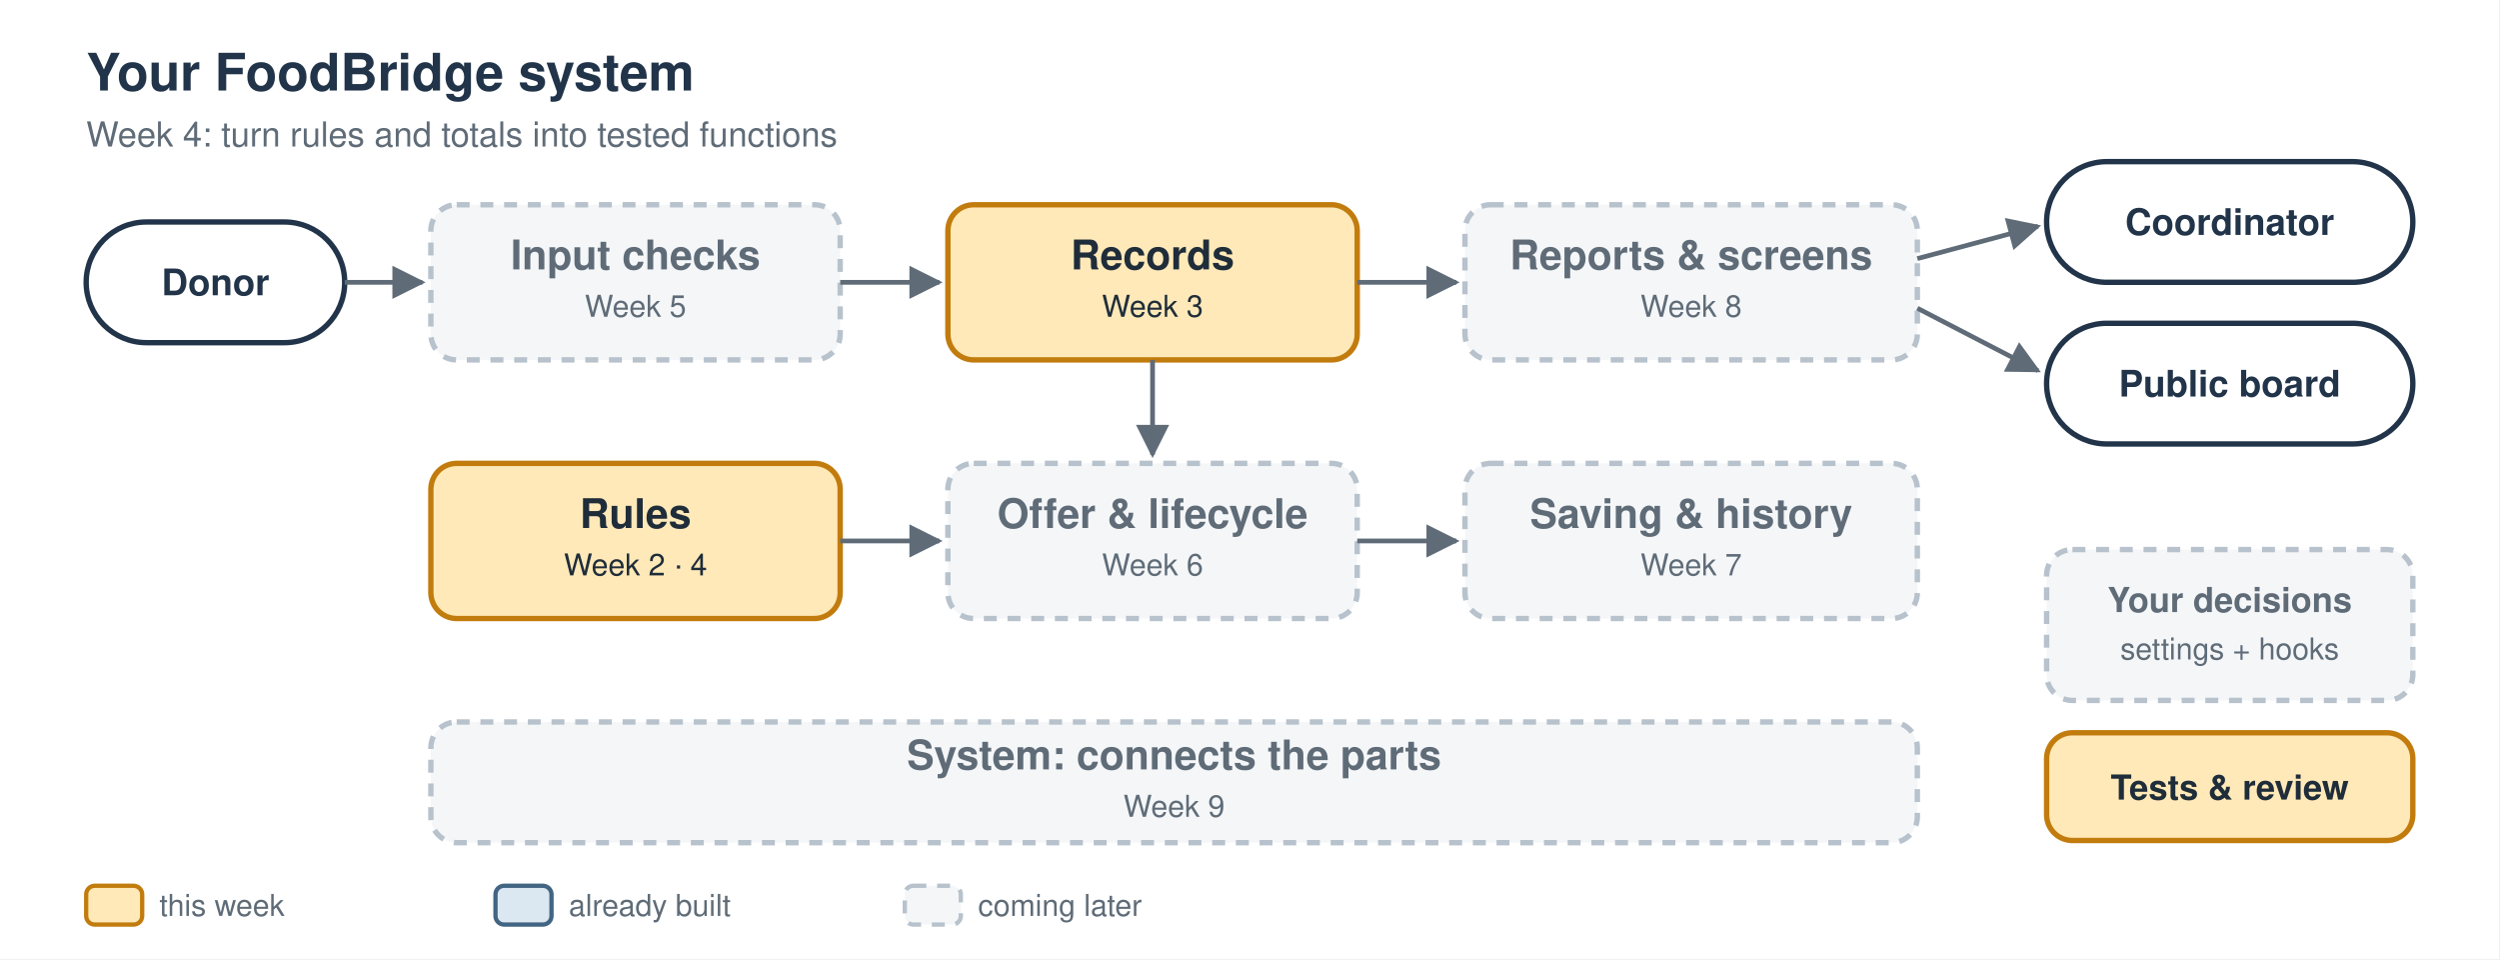
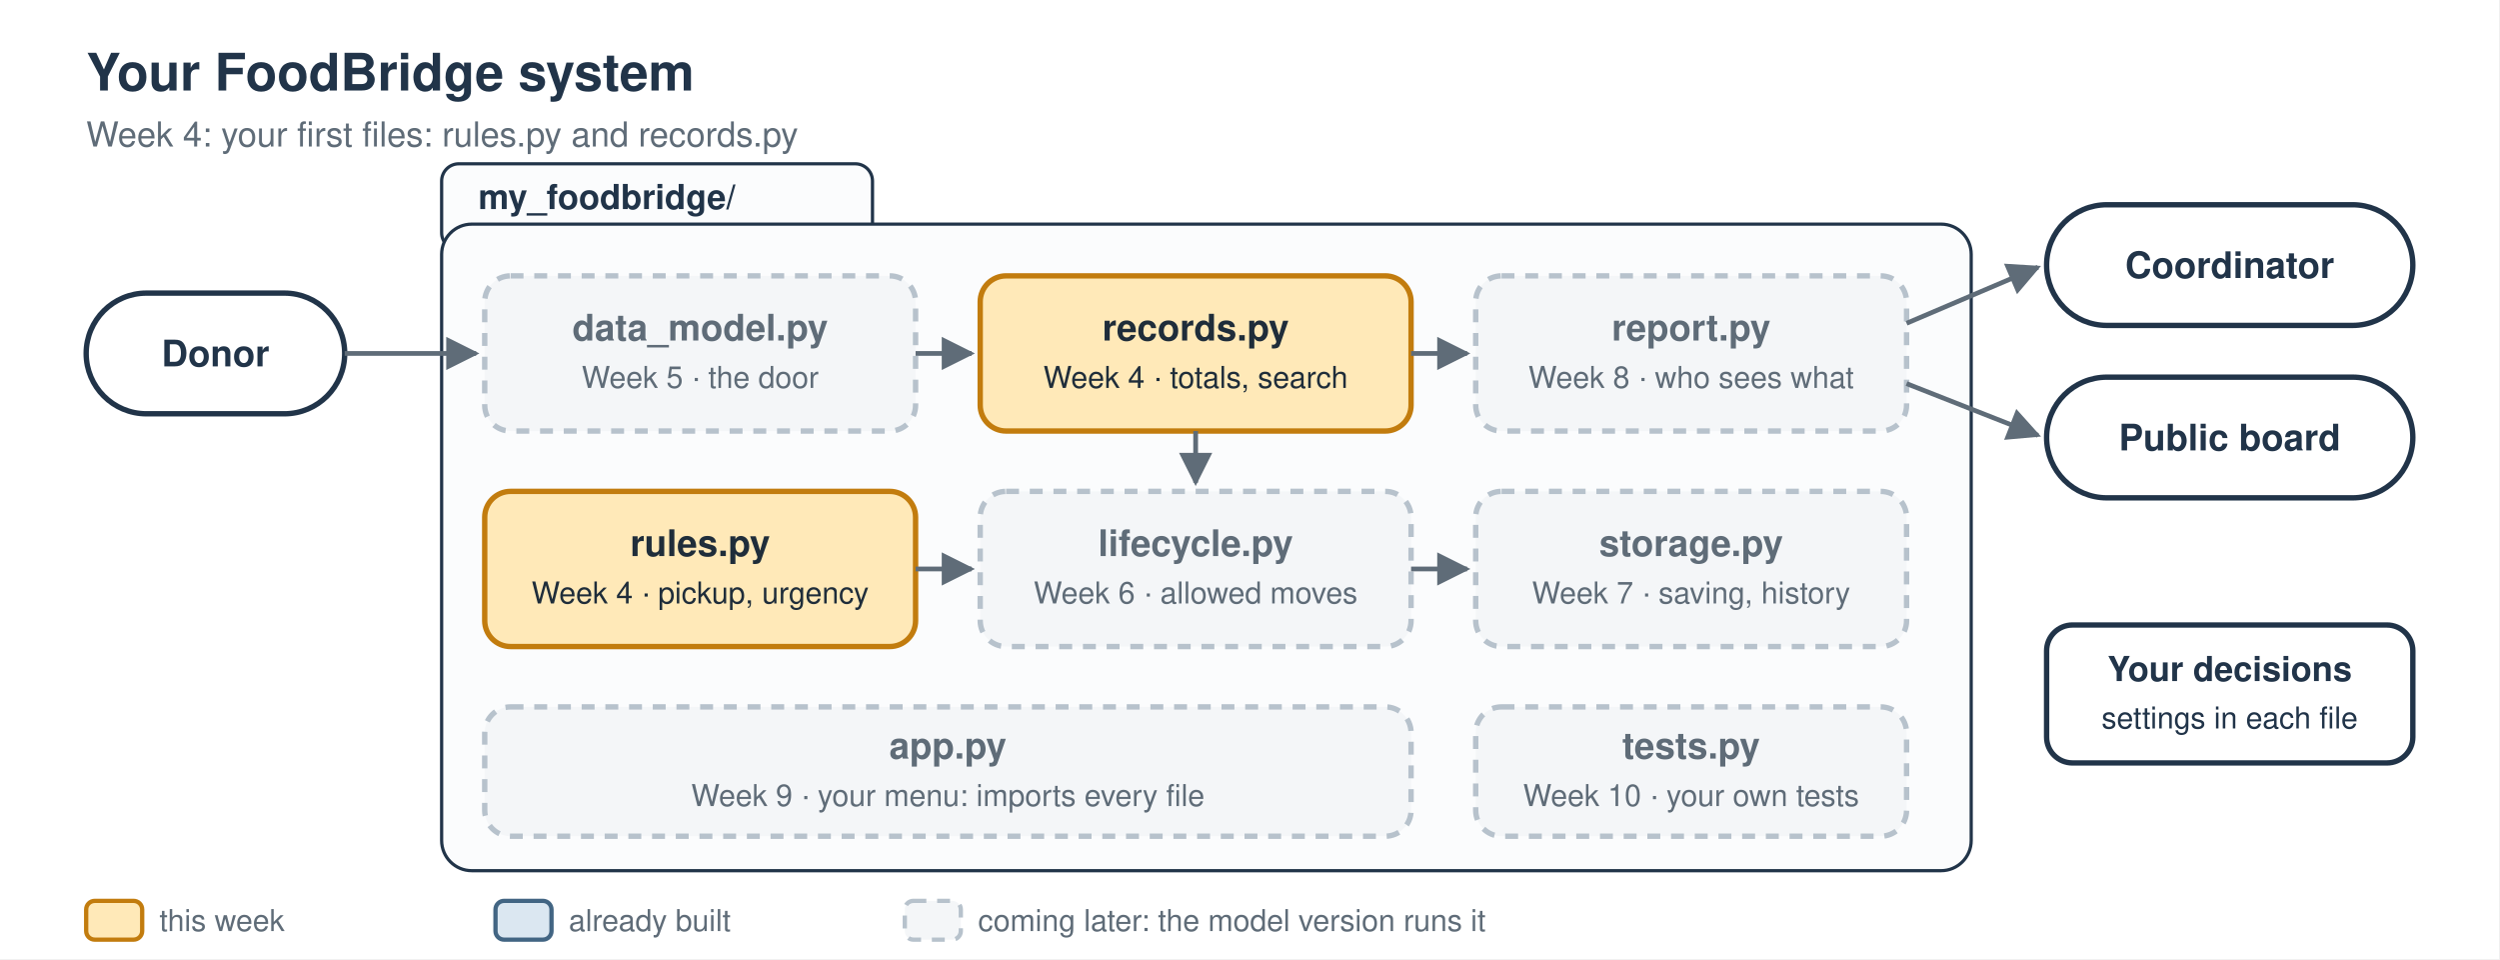
<svg xmlns="http://www.w3.org/2000/svg" width="1160" height="445" viewBox="0 0 1160 445" role="img" font-family="system-ui, -apple-system, 'Segoe UI', Helvetica, Arial, sans-serif">
  <rect width="1160" height="445" fill="#ffffff" />
  <defs>
    <marker id="arrow" viewBox="0 0 10 10" refX="9" refY="5" markerWidth="7" markerHeight="7" orient="auto-start-reverse">
      <path d="M0,0 L10,5 L0,10 z" fill="#5f6c78" />
    </marker>
  </defs>
  <text x="40" y="42" font-size="24" font-weight="700" fill="#213449" text-anchor="start">Your FoodBridge system</text>
-   <text x="40" y="68" font-size="16" font-weight="400" fill="#5f6c78" text-anchor="start">Week 4: turn rules and totals into tested functions</text>
-   <rect x="200" y="95" width="190" height="72" rx="12" fill="#f4f6f8" stroke="#b7c2cc" stroke-width="2.5" stroke-dasharray="6 5" />
-   <text x="295.0" y="125.0" text-anchor="middle" font-size="19" font-weight="700" fill="#5f6c78">Input checks</text>
-   <text x="295.0" y="147.0" text-anchor="middle" font-size="14" fill="#5f6c78">Week 5</text>
-   <rect x="440" y="95" width="190" height="72" rx="12" fill="#ffe9b8" stroke="#c27c0e" stroke-width="2.5" />
-   <text x="535.0" y="125.0" text-anchor="middle" font-size="19" font-weight="700" fill="#1f2d3a">Records</text>
-   <text x="535.0" y="147.0" text-anchor="middle" font-size="14" fill="#1f2d3a">Week 3</text>
-   <rect x="680" y="95" width="210" height="72" rx="12" fill="#f4f6f8" stroke="#b7c2cc" stroke-width="2.5" stroke-dasharray="6 5" />
-   <text x="785.0" y="125.0" text-anchor="middle" font-size="19" font-weight="700" fill="#5f6c78">Reports &amp; screens</text>
-   <text x="785.0" y="147.0" text-anchor="middle" font-size="14" fill="#5f6c78">Week 8</text>
-   <rect x="200" y="215" width="190" height="72" rx="12" fill="#ffe9b8" stroke="#c27c0e" stroke-width="2.5" />
-   <text x="295.0" y="245.0" text-anchor="middle" font-size="19" font-weight="700" fill="#1f2d3a">Rules</text>
-   <text x="295.0" y="267.0" text-anchor="middle" font-size="14" fill="#1f2d3a">Week 2 · 4</text>
-   <rect x="440" y="215" width="190" height="72" rx="12" fill="#f4f6f8" stroke="#b7c2cc" stroke-width="2.5" stroke-dasharray="6 5" />
-   <text x="535.0" y="245.0" text-anchor="middle" font-size="19" font-weight="700" fill="#5f6c78">Offer &amp; lifecycle</text>
-   <text x="535.0" y="267.0" text-anchor="middle" font-size="14" fill="#5f6c78">Week 6</text>
-   <rect x="680" y="215" width="210" height="72" rx="12" fill="#f4f6f8" stroke="#b7c2cc" stroke-width="2.5" stroke-dasharray="6 5" />
-   <text x="785.0" y="245.0" text-anchor="middle" font-size="19" font-weight="700" fill="#5f6c78">Saving &amp; history</text>
-   <text x="785.0" y="267.0" text-anchor="middle" font-size="14" fill="#5f6c78">Week 7</text>
-   <rect x="200" y="335" width="690" height="56" rx="12" fill="#f4f6f8" stroke="#b7c2cc" stroke-width="2.5" stroke-dasharray="6 5" />
-   <text x="545.0" y="357.0" text-anchor="middle" font-size="19" font-weight="700" fill="#5f6c78">System: connects the parts</text>
-   <text x="545.0" y="379.0" text-anchor="middle" font-size="14" fill="#5f6c78">Week 9</text>
-   <rect x="40" y="103" width="120" height="56" rx="28" fill="#ffffff" stroke="#213449" stroke-width="2.5" />
-   <text x="100.0" y="137.0" text-anchor="middle" font-size="17" font-weight="700" fill="#213449">Donor</text>
-   <rect x="950" y="75" width="170" height="56" rx="28" fill="#ffffff" stroke="#213449" stroke-width="2.5" />
-   <text x="1035.0" y="109.0" text-anchor="middle" font-size="17" font-weight="700" fill="#213449">Coordinator</text>
-   <rect x="950" y="150" width="170" height="56" rx="28" fill="#ffffff" stroke="#213449" stroke-width="2.5" />
-   <text x="1035.0" y="184.0" text-anchor="middle" font-size="17" font-weight="700" fill="#213449">Public board</text>
-   <line x1="160" y1="131" x2="196" y2="131" stroke="#5f6c78" stroke-width="2.2" marker-end="url(#arrow)" />
-   <line x1="390" y1="131" x2="436" y2="131" stroke="#5f6c78" stroke-width="2.2" marker-end="url(#arrow)" />
-   <line x1="630" y1="131" x2="676" y2="131" stroke="#5f6c78" stroke-width="2.2" marker-end="url(#arrow)" />
-   <line x1="890" y1="120" x2="946" y2="105" stroke="#5f6c78" stroke-width="2.2" marker-end="url(#arrow)" />
-   <line x1="890" y1="143" x2="946" y2="172" stroke="#5f6c78" stroke-width="2.2" marker-end="url(#arrow)" />
-   <line x1="535" y1="167" x2="535" y2="211" stroke="#5f6c78" stroke-width="2.2" marker-end="url(#arrow)" />
-   <line x1="390" y1="251" x2="436" y2="251" stroke="#5f6c78" stroke-width="2.2" marker-end="url(#arrow)" />
-   <line x1="630" y1="251" x2="676" y2="251" stroke="#5f6c78" stroke-width="2.2" marker-end="url(#arrow)" />
-   <rect x="950" y="255" width="170" height="70" rx="12" fill="#f4f6f8" stroke="#b7c2cc" stroke-width="2.5" stroke-dasharray="6 5" />
-   <text x="1035.0" y="284.0" text-anchor="middle" font-size="16" font-weight="700" fill="#5f6c78">Your decisions</text>
-   <text x="1035.0" y="306.0" text-anchor="middle" font-size="14" fill="#5f6c78">settings + hooks</text>
-   <rect x="950" y="340" width="170" height="50" rx="12" fill="#ffe9b8" stroke="#c27c0e" stroke-width="2.5" />
-   <text x="1035.0" y="371.0" text-anchor="middle" font-size="16" font-weight="700" fill="#1f2d3a">Tests &amp; review</text>
-   <rect x="40" y="411" width="26" height="18" rx="4" fill="#ffe9b8" stroke="#c27c0e" stroke-width="2" />
-   <text x="74" y="425" font-size="14" font-weight="400" fill="#5f6c78" text-anchor="start">this week</text>
-   <rect x="230" y="411" width="26" height="18" rx="4" fill="#dbe7f1" stroke="#426583" stroke-width="2" />
-   <text x="264" y="425" font-size="14" font-weight="400" fill="#5f6c78" text-anchor="start">already built</text>
-   <rect x="420" y="411" width="26" height="18" rx="4" fill="#f4f6f8" stroke="#b7c2cc" stroke-width="2" stroke-dasharray="6 5" />
-   <text x="454" y="425" font-size="14" font-weight="400" fill="#5f6c78" text-anchor="start">coming later</text>
+   <text x="40" y="68" font-size="16" font-weight="400" fill="#5f6c78" text-anchor="start">Week 4: your first files: rules.py and records.py</text>
+   <rect x="205" y="76" width="200" height="40" rx="8" fill="#fbfcfd" stroke="#213449" stroke-width="1.5" />
+   <text x="222" y="97" font-size="16" font-weight="700" fill="#213449" text-anchor="start">my_foodbridge/</text>
+   <rect x="205" y="104" width="710" height="300" rx="14" fill="#fbfcfd" stroke="#213449" stroke-width="1.5" />
+   <rect x="225" y="128" width="200" height="72" rx="12" fill="#f4f6f8" stroke="#b7c2cc" stroke-width="2.5" stroke-dasharray="6 5" />
+   <text x="325.0" y="158.0" text-anchor="middle" font-size="17" font-weight="700" fill="#5f6c78">data_model.py</text>
+   <text x="325.0" y="180.0" text-anchor="middle" font-size="14" fill="#5f6c78">Week 5 · the door</text>
+   <rect x="455" y="128" width="200" height="72" rx="12" fill="#ffe9b8" stroke="#c27c0e" stroke-width="2.5" />
+   <text x="555.0" y="158.0" text-anchor="middle" font-size="17" font-weight="700" fill="#1f2d3a">records.py</text>
+   <text x="555.0" y="180.0" text-anchor="middle" font-size="14" fill="#1f2d3a">Week 4 · totals, search</text>
+   <rect x="685" y="128" width="200" height="72" rx="12" fill="#f4f6f8" stroke="#b7c2cc" stroke-width="2.5" stroke-dasharray="6 5" />
+   <text x="785.0" y="158.0" text-anchor="middle" font-size="17" font-weight="700" fill="#5f6c78">report.py</text>
+   <text x="785.0" y="180.0" text-anchor="middle" font-size="14" fill="#5f6c78">Week 8 · who sees what</text>
+   <rect x="225" y="228" width="200" height="72" rx="12" fill="#ffe9b8" stroke="#c27c0e" stroke-width="2.5" />
+   <text x="325.0" y="258.0" text-anchor="middle" font-size="17" font-weight="700" fill="#1f2d3a">rules.py</text>
+   <text x="325.0" y="280.0" text-anchor="middle" font-size="14" fill="#1f2d3a">Week 4 · pickup, urgency</text>
+   <rect x="455" y="228" width="200" height="72" rx="12" fill="#f4f6f8" stroke="#b7c2cc" stroke-width="2.5" stroke-dasharray="6 5" />
+   <text x="555.0" y="258.0" text-anchor="middle" font-size="17" font-weight="700" fill="#5f6c78">lifecycle.py</text>
+   <text x="555.0" y="280.0" text-anchor="middle" font-size="14" fill="#5f6c78">Week 6 · allowed moves</text>
+   <rect x="685" y="228" width="200" height="72" rx="12" fill="#f4f6f8" stroke="#b7c2cc" stroke-width="2.5" stroke-dasharray="6 5" />
+   <text x="785.0" y="258.0" text-anchor="middle" font-size="17" font-weight="700" fill="#5f6c78">storage.py</text>
+   <text x="785.0" y="280.0" text-anchor="middle" font-size="14" fill="#5f6c78">Week 7 · saving, history</text>
+   <rect x="225" y="328" width="430" height="60" rx="12" fill="#f4f6f8" stroke="#b7c2cc" stroke-width="2.5" stroke-dasharray="6 5" />
+   <text x="440.0" y="352.0" text-anchor="middle" font-size="17" font-weight="700" fill="#5f6c78">app.py</text>
+   <text x="440.0" y="374.0" text-anchor="middle" font-size="14" fill="#5f6c78">Week 9 · your menu: imports every file</text>
+   <rect x="685" y="328" width="200" height="60" rx="12" fill="#f4f6f8" stroke="#b7c2cc" stroke-width="2.5" stroke-dasharray="6 5" />
+   <text x="785.0" y="352.0" text-anchor="middle" font-size="17" font-weight="700" fill="#5f6c78">tests.py</text>
+   <text x="785.0" y="374.0" text-anchor="middle" font-size="14" fill="#5f6c78">Week 10 · your own tests</text>
+   <rect x="40" y="136" width="120" height="56" rx="28" fill="#ffffff" stroke="#213449" stroke-width="2.5" />
+   <text x="100.0" y="170.0" text-anchor="middle" font-size="17" font-weight="700" fill="#213449">Donor</text>
+   <rect x="950" y="95" width="170" height="56" rx="28" fill="#ffffff" stroke="#213449" stroke-width="2.5" />
+   <text x="1035.0" y="129.0" text-anchor="middle" font-size="17" font-weight="700" fill="#213449">Coordinator</text>
+   <rect x="950" y="175" width="170" height="56" rx="28" fill="#ffffff" stroke="#213449" stroke-width="2.5" />
+   <text x="1035.0" y="209.0" text-anchor="middle" font-size="17" font-weight="700" fill="#213449">Public board</text>
+   <line x1="160" y1="164" x2="221" y2="164" stroke="#5f6c78" stroke-width="2.2" marker-end="url(#arrow)" />
+   <line x1="425" y1="164" x2="451" y2="164" stroke="#5f6c78" stroke-width="2.2" marker-end="url(#arrow)" />
+   <line x1="655" y1="164" x2="681" y2="164" stroke="#5f6c78" stroke-width="2.2" marker-end="url(#arrow)" />
+   <line x1="885" y1="150" x2="946" y2="124" stroke="#5f6c78" stroke-width="2.2" marker-end="url(#arrow)" />
+   <line x1="885" y1="178" x2="946" y2="202" stroke="#5f6c78" stroke-width="2.2" marker-end="url(#arrow)" />
+   <line x1="555" y1="200" x2="555" y2="224" stroke="#5f6c78" stroke-width="2.2" marker-end="url(#arrow)" />
+   <line x1="425" y1="264" x2="451" y2="264" stroke="#5f6c78" stroke-width="2.2" marker-end="url(#arrow)" />
+   <line x1="655" y1="264" x2="681" y2="264" stroke="#5f6c78" stroke-width="2.2" marker-end="url(#arrow)" />
+   <rect x="950" y="290" width="170" height="64" rx="12" fill="#ffffff" stroke="#213449" stroke-width="2.5" />
+   <text x="1035.0" y="316.0" text-anchor="middle" font-size="16" font-weight="700" fill="#213449">Your decisions</text>
+   <text x="1035.0" y="338.0" text-anchor="middle" font-size="14" fill="#213449">settings in each file</text>
+   <rect x="40" y="418" width="26" height="18" rx="4" fill="#ffe9b8" stroke="#c27c0e" stroke-width="2" />
+   <text x="74" y="432" font-size="14" font-weight="400" fill="#5f6c78" text-anchor="start">this week</text>
+   <rect x="230" y="418" width="26" height="18" rx="4" fill="#dbe7f1" stroke="#426583" stroke-width="2" />
+   <text x="264" y="432" font-size="14" font-weight="400" fill="#5f6c78" text-anchor="start">already built</text>
+   <rect x="420" y="418" width="26" height="18" rx="4" fill="#f4f6f8" stroke="#b7c2cc" stroke-width="2" stroke-dasharray="6 5" />
+   <text x="454" y="432" font-size="14" font-weight="400" fill="#5f6c78" text-anchor="start">coming later: the model version runs it</text>
</svg>
